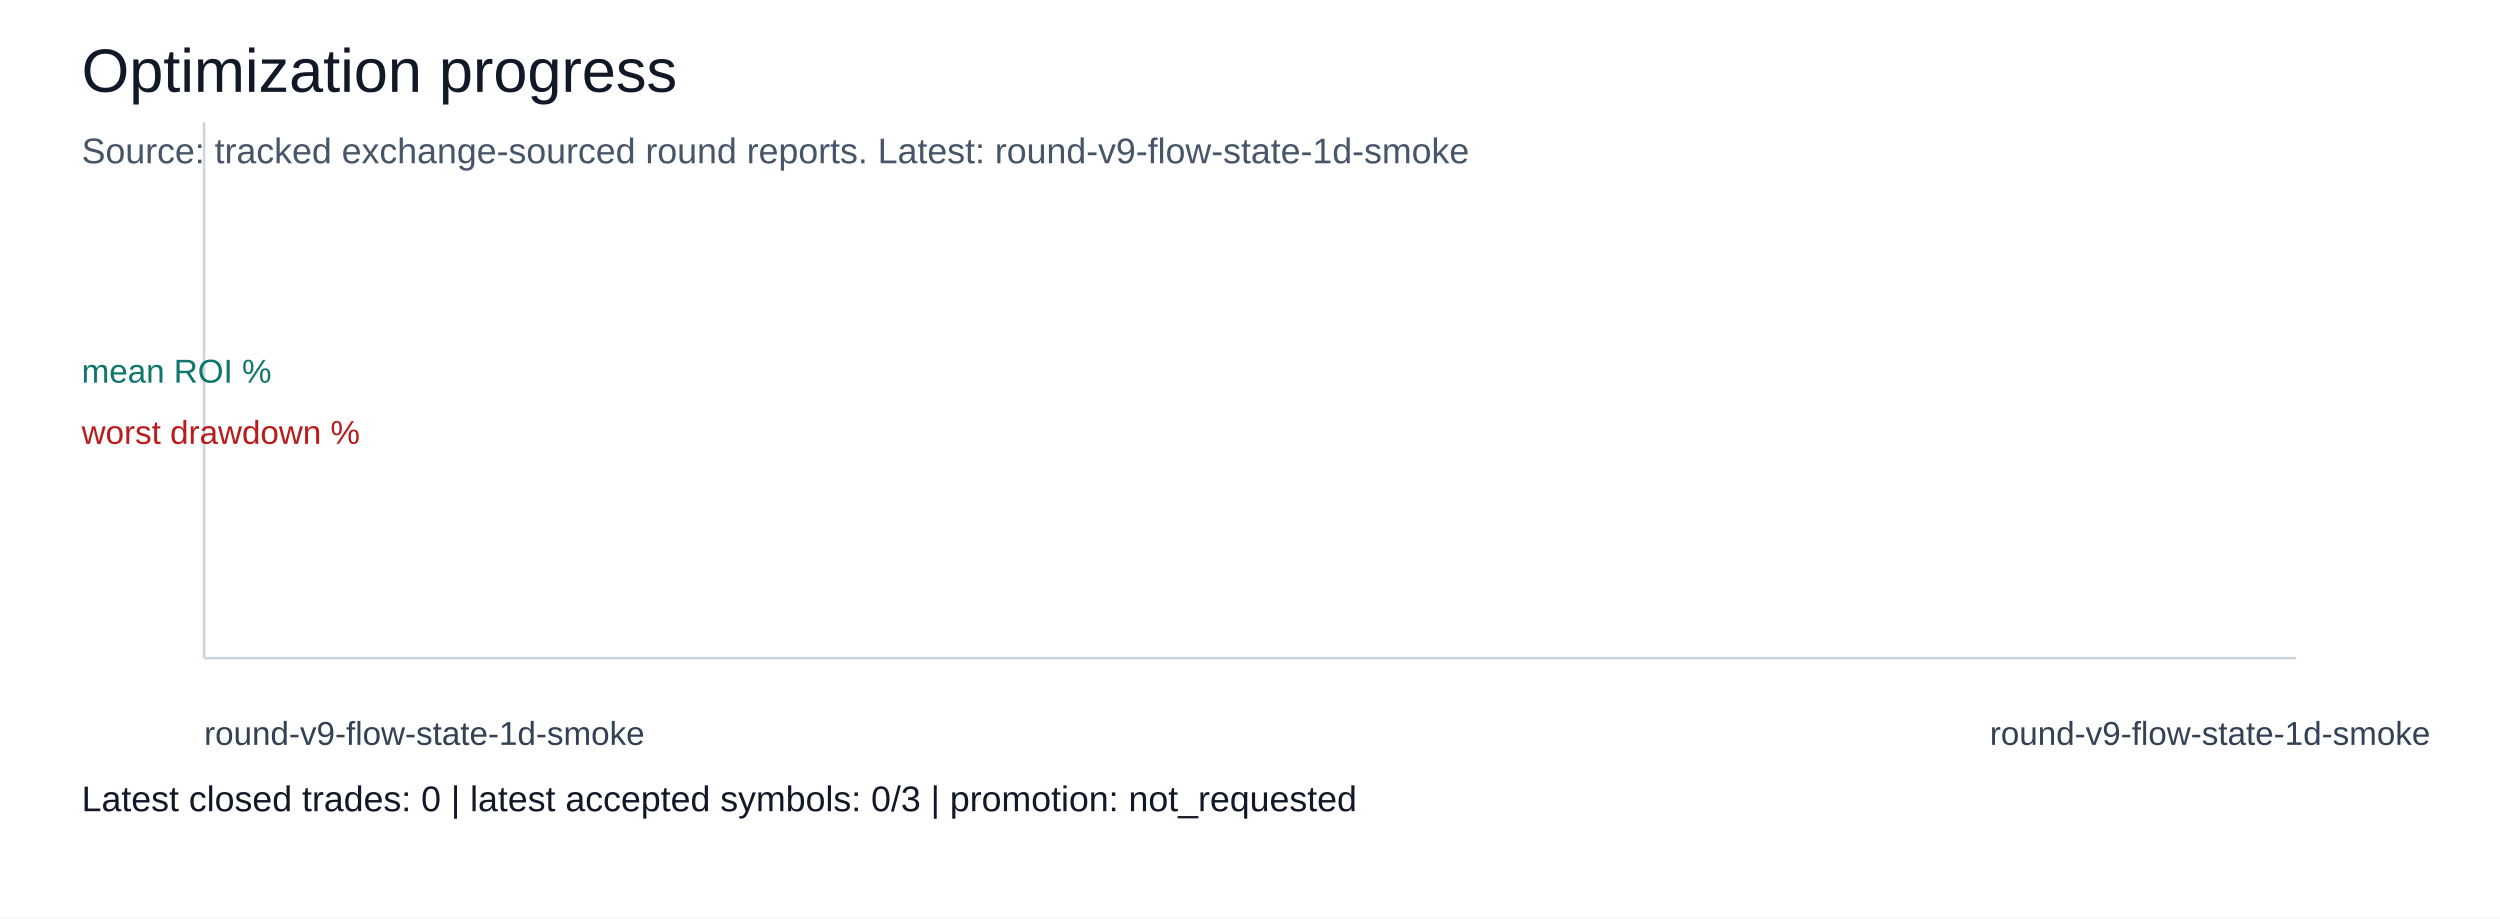
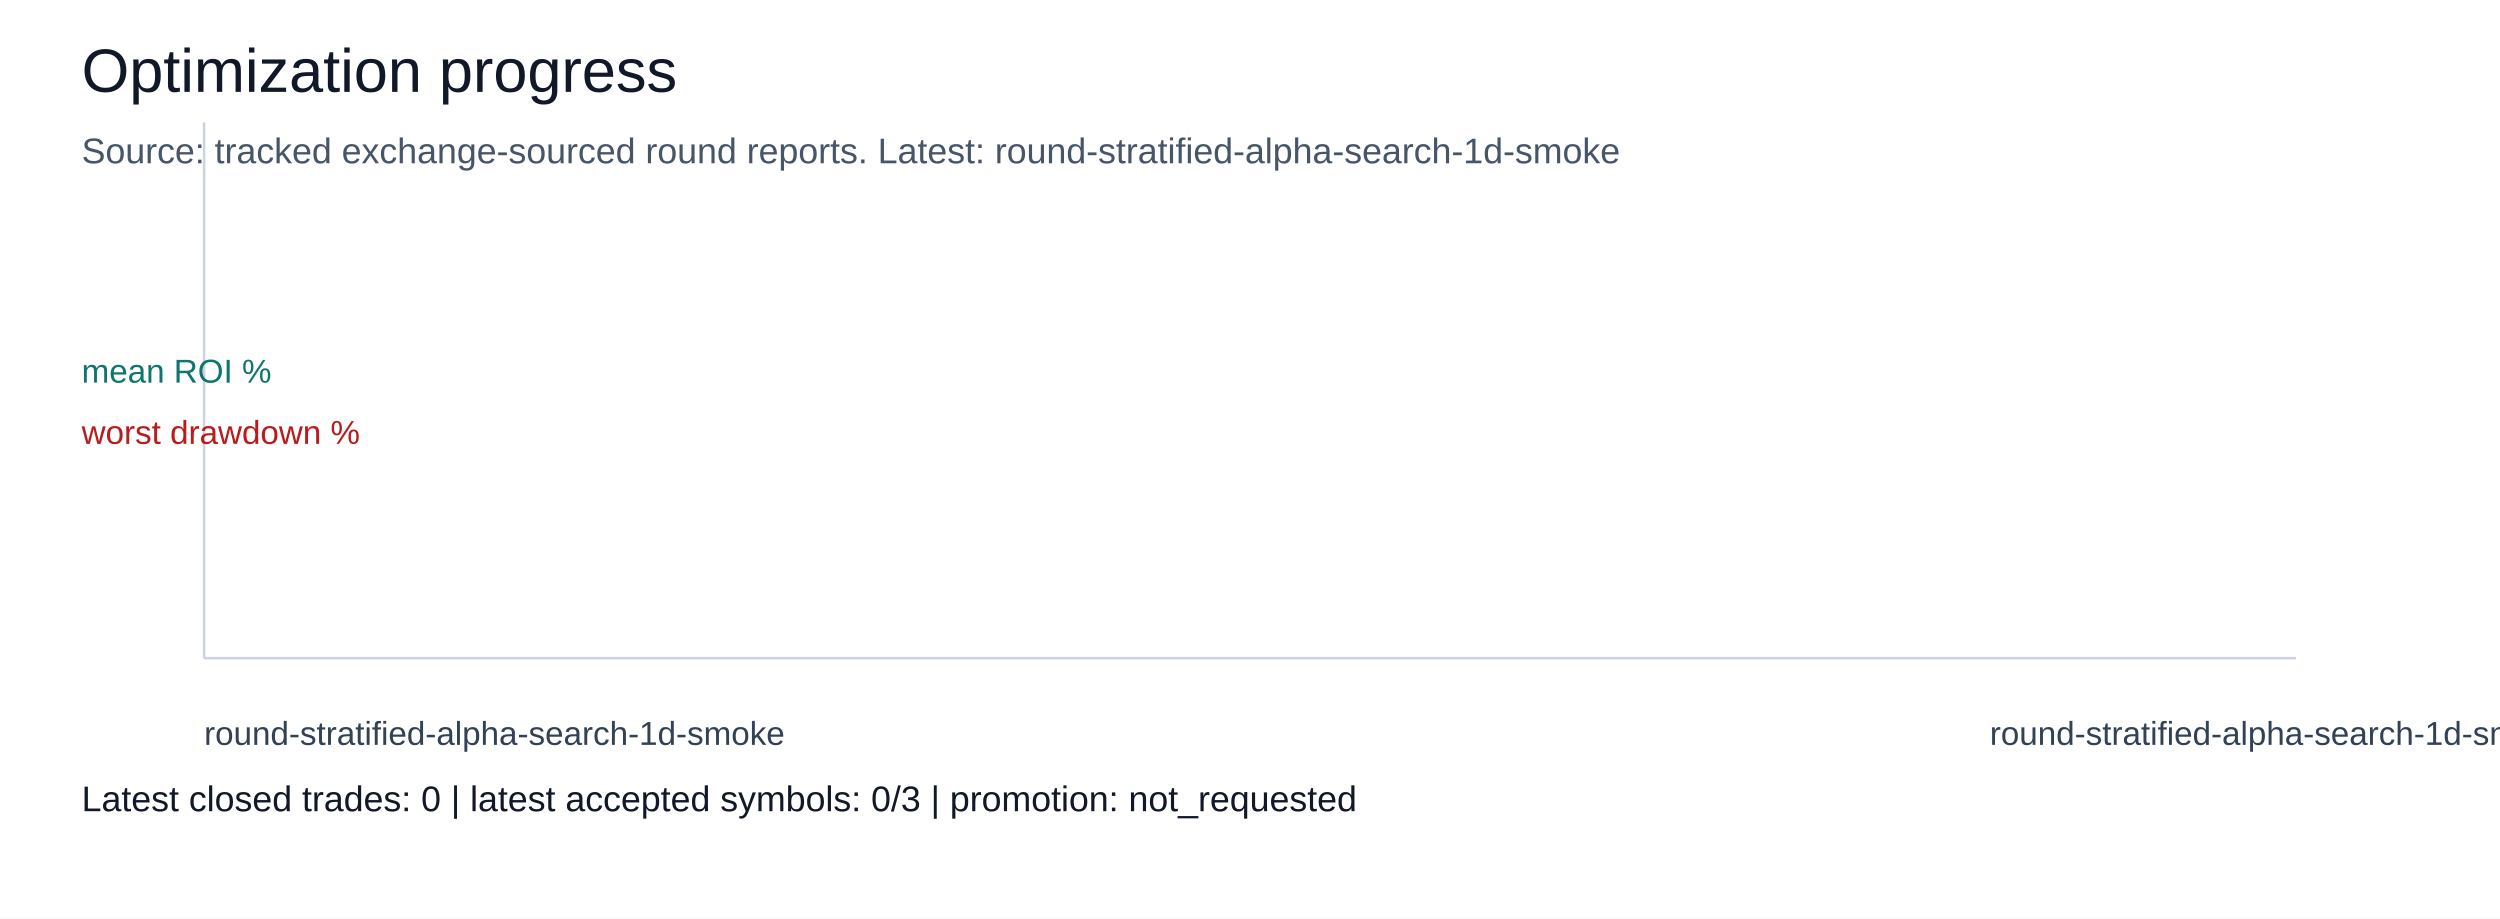
<svg xmlns="http://www.w3.org/2000/svg" width="980" height="360" viewBox="0 0 980 360">
  <rect width="980" height="360" fill="#ffffff" />
  <text x="32" y="36" font-family="Segoe UI, Arial, sans-serif" font-size="24" fill="#111827">Optimization progress</text>
-   <text x="32" y="64" font-family="Segoe UI, Arial, sans-serif" font-size="14" fill="#475569">Source: tracked exchange-sourced round reports. Latest: round-v9-flow-state-1d-smoke</text>
+   <text x="32" y="64" font-family="Segoe UI, Arial, sans-serif" font-size="14" fill="#475569">Source: tracked exchange-sourced round reports. Latest: round-stratified-alpha-search-1d-smoke</text>
  <line x1="80" y1="48" x2="80" y2="258" stroke="#cbd5e1" />
  <line x1="80" y1="258" x2="900" y2="258" stroke="#cbd5e1" />
  <polyline points="80.00,258.00" fill="none" stroke="#0f766e" stroke-width="3" />
  <polyline points="80.00,258.00" fill="none" stroke="#b91c1c" stroke-width="3" stroke-dasharray="8 5" />
  <text x="32" y="150" font-family="Segoe UI, Arial, sans-serif" font-size="13" fill="#0f766e">mean ROI %</text>
  <text x="32" y="174" font-family="Segoe UI, Arial, sans-serif" font-size="13" fill="#b91c1c">worst drawdown %</text>
-   <text x="80" y="292" font-family="Segoe UI, Arial, sans-serif" font-size="13" fill="#334155">round-v9-flow-state-1d-smoke</text>
-   <text x="780" y="292" font-family="Segoe UI, Arial, sans-serif" font-size="13" fill="#334155">round-v9-flow-state-1d-smoke</text>
+   <text x="80" y="292" font-family="Segoe UI, Arial, sans-serif" font-size="13" fill="#334155">round-stratified-alpha-search-1d-smoke</text>
+   <text x="780" y="292" font-family="Segoe UI, Arial, sans-serif" font-size="13" fill="#334155">round-stratified-alpha-search-1d-smoke</text>
  <text x="32" y="318" font-family="Segoe UI, Arial, sans-serif" font-size="14" fill="#111827">Latest closed trades: 0 | latest accepted symbols: 0/3 | promotion: not_requested</text>
</svg>
